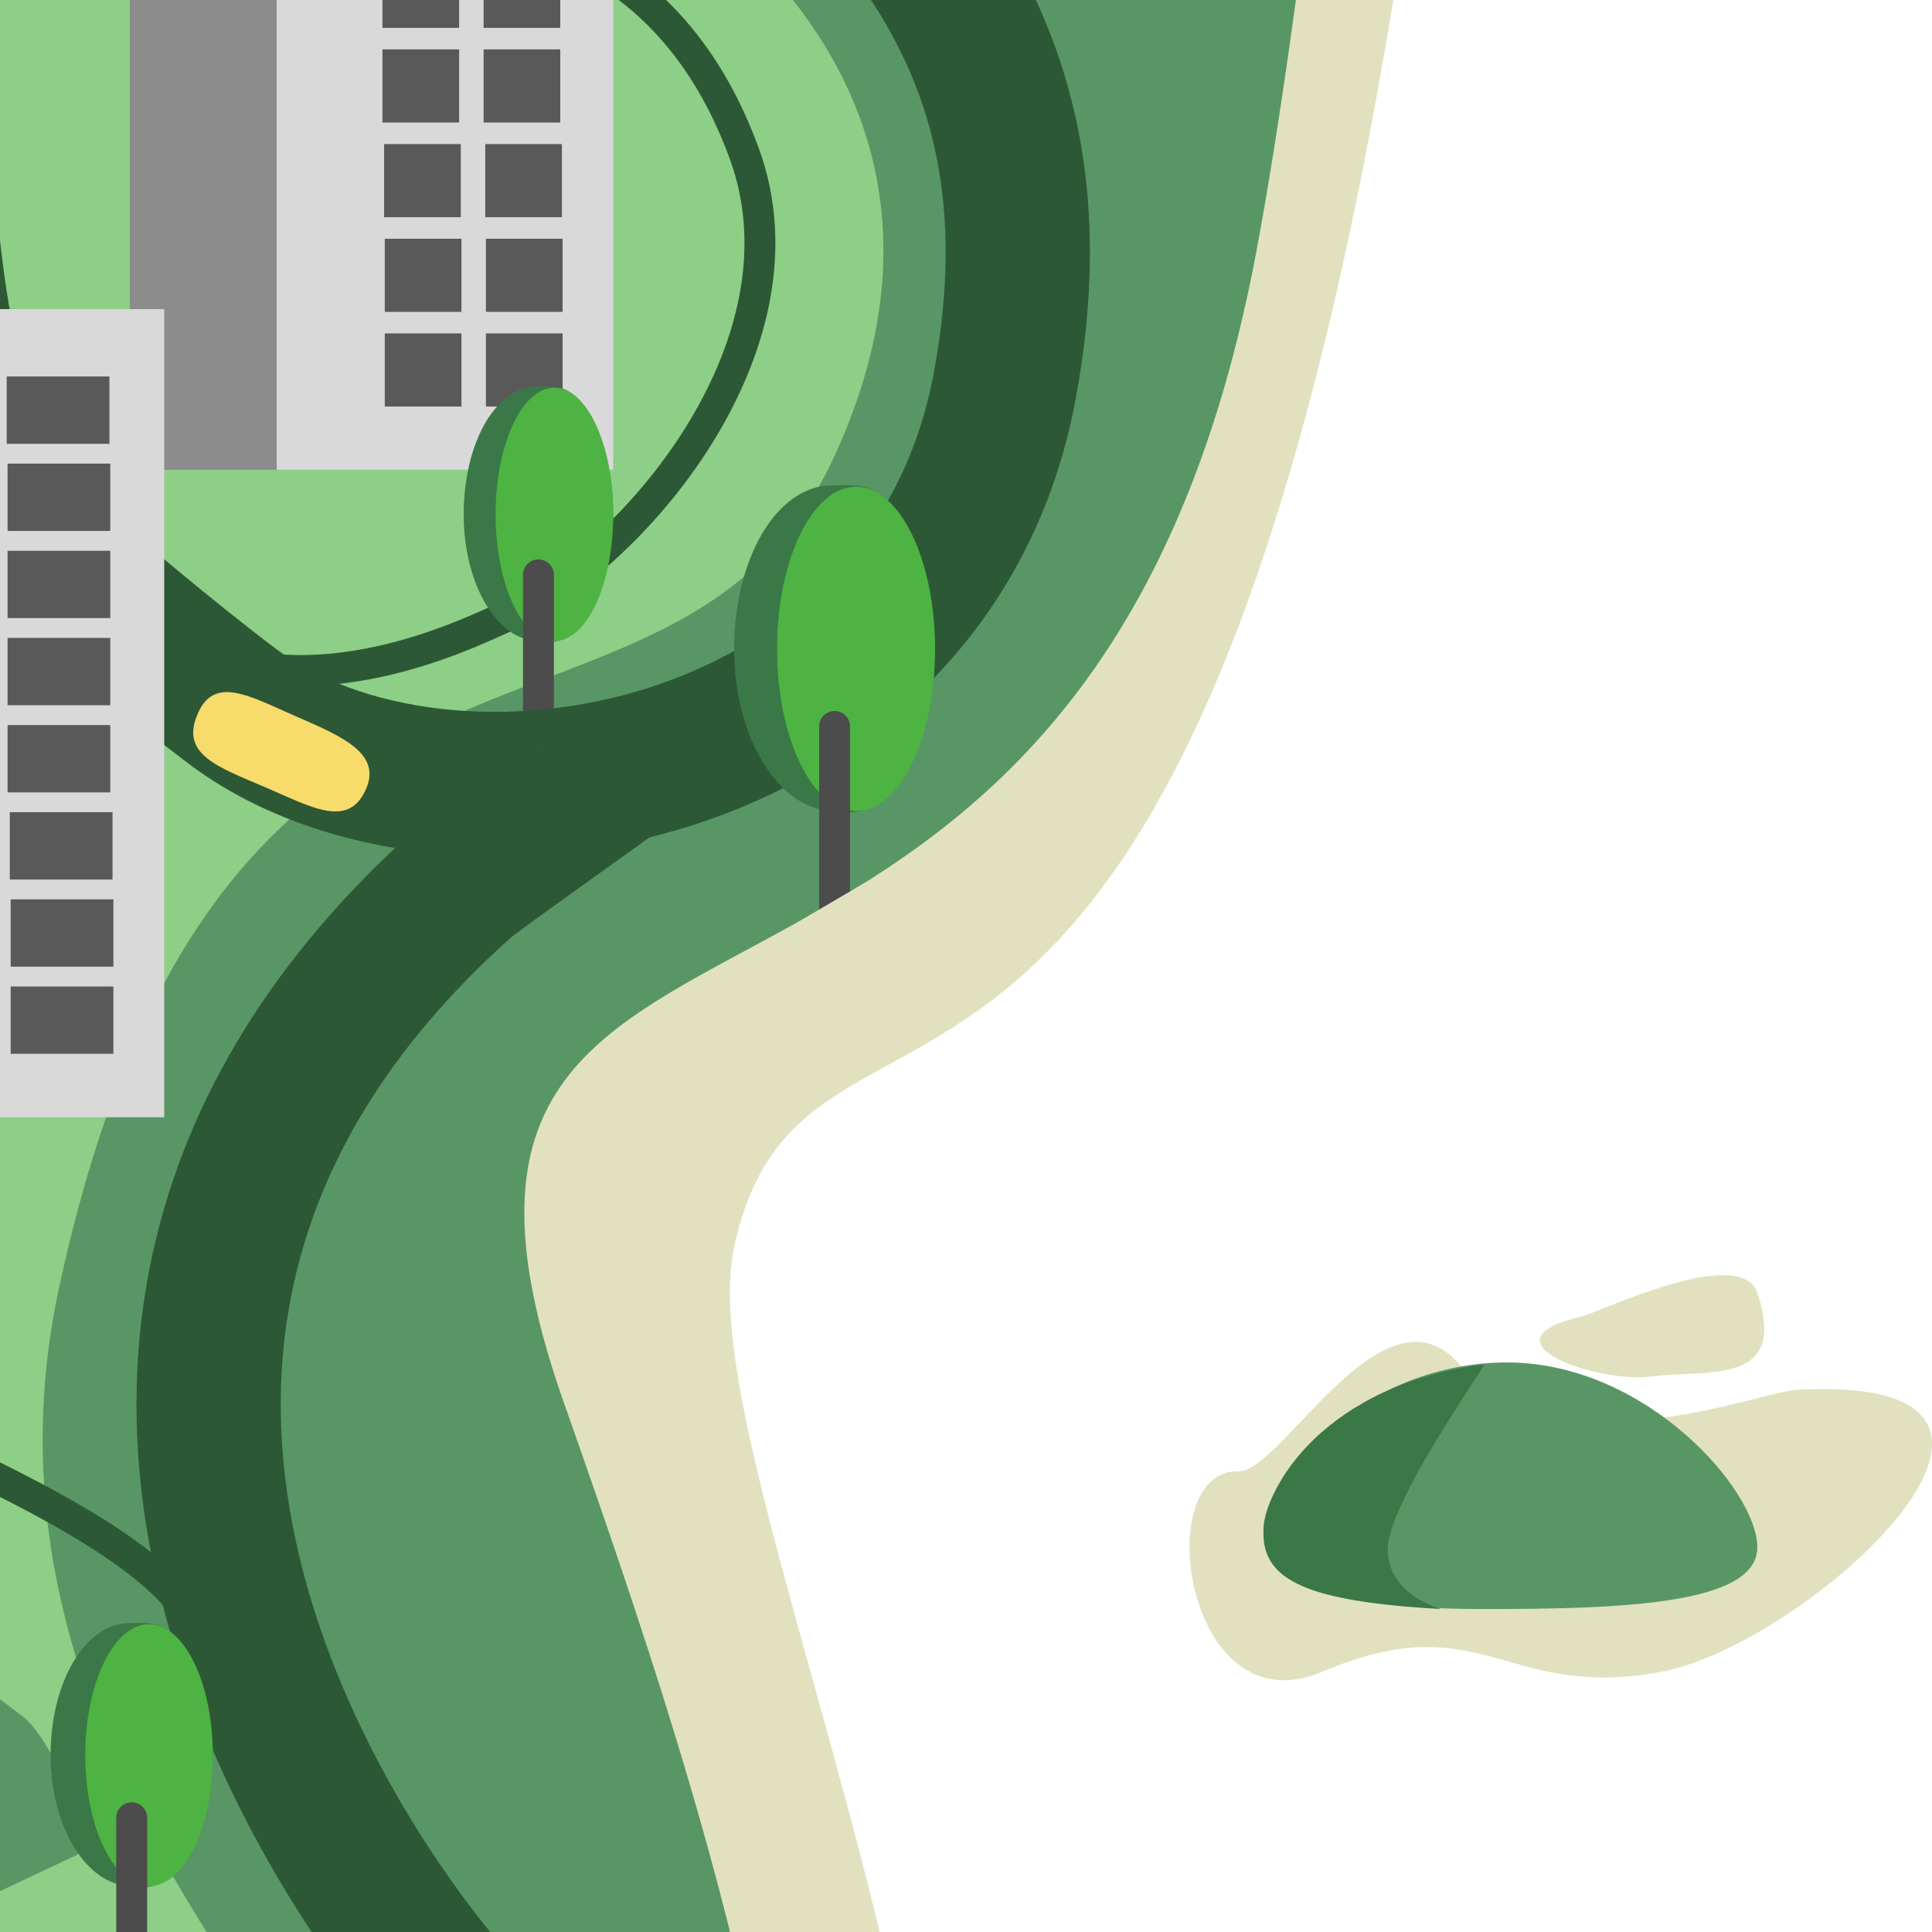
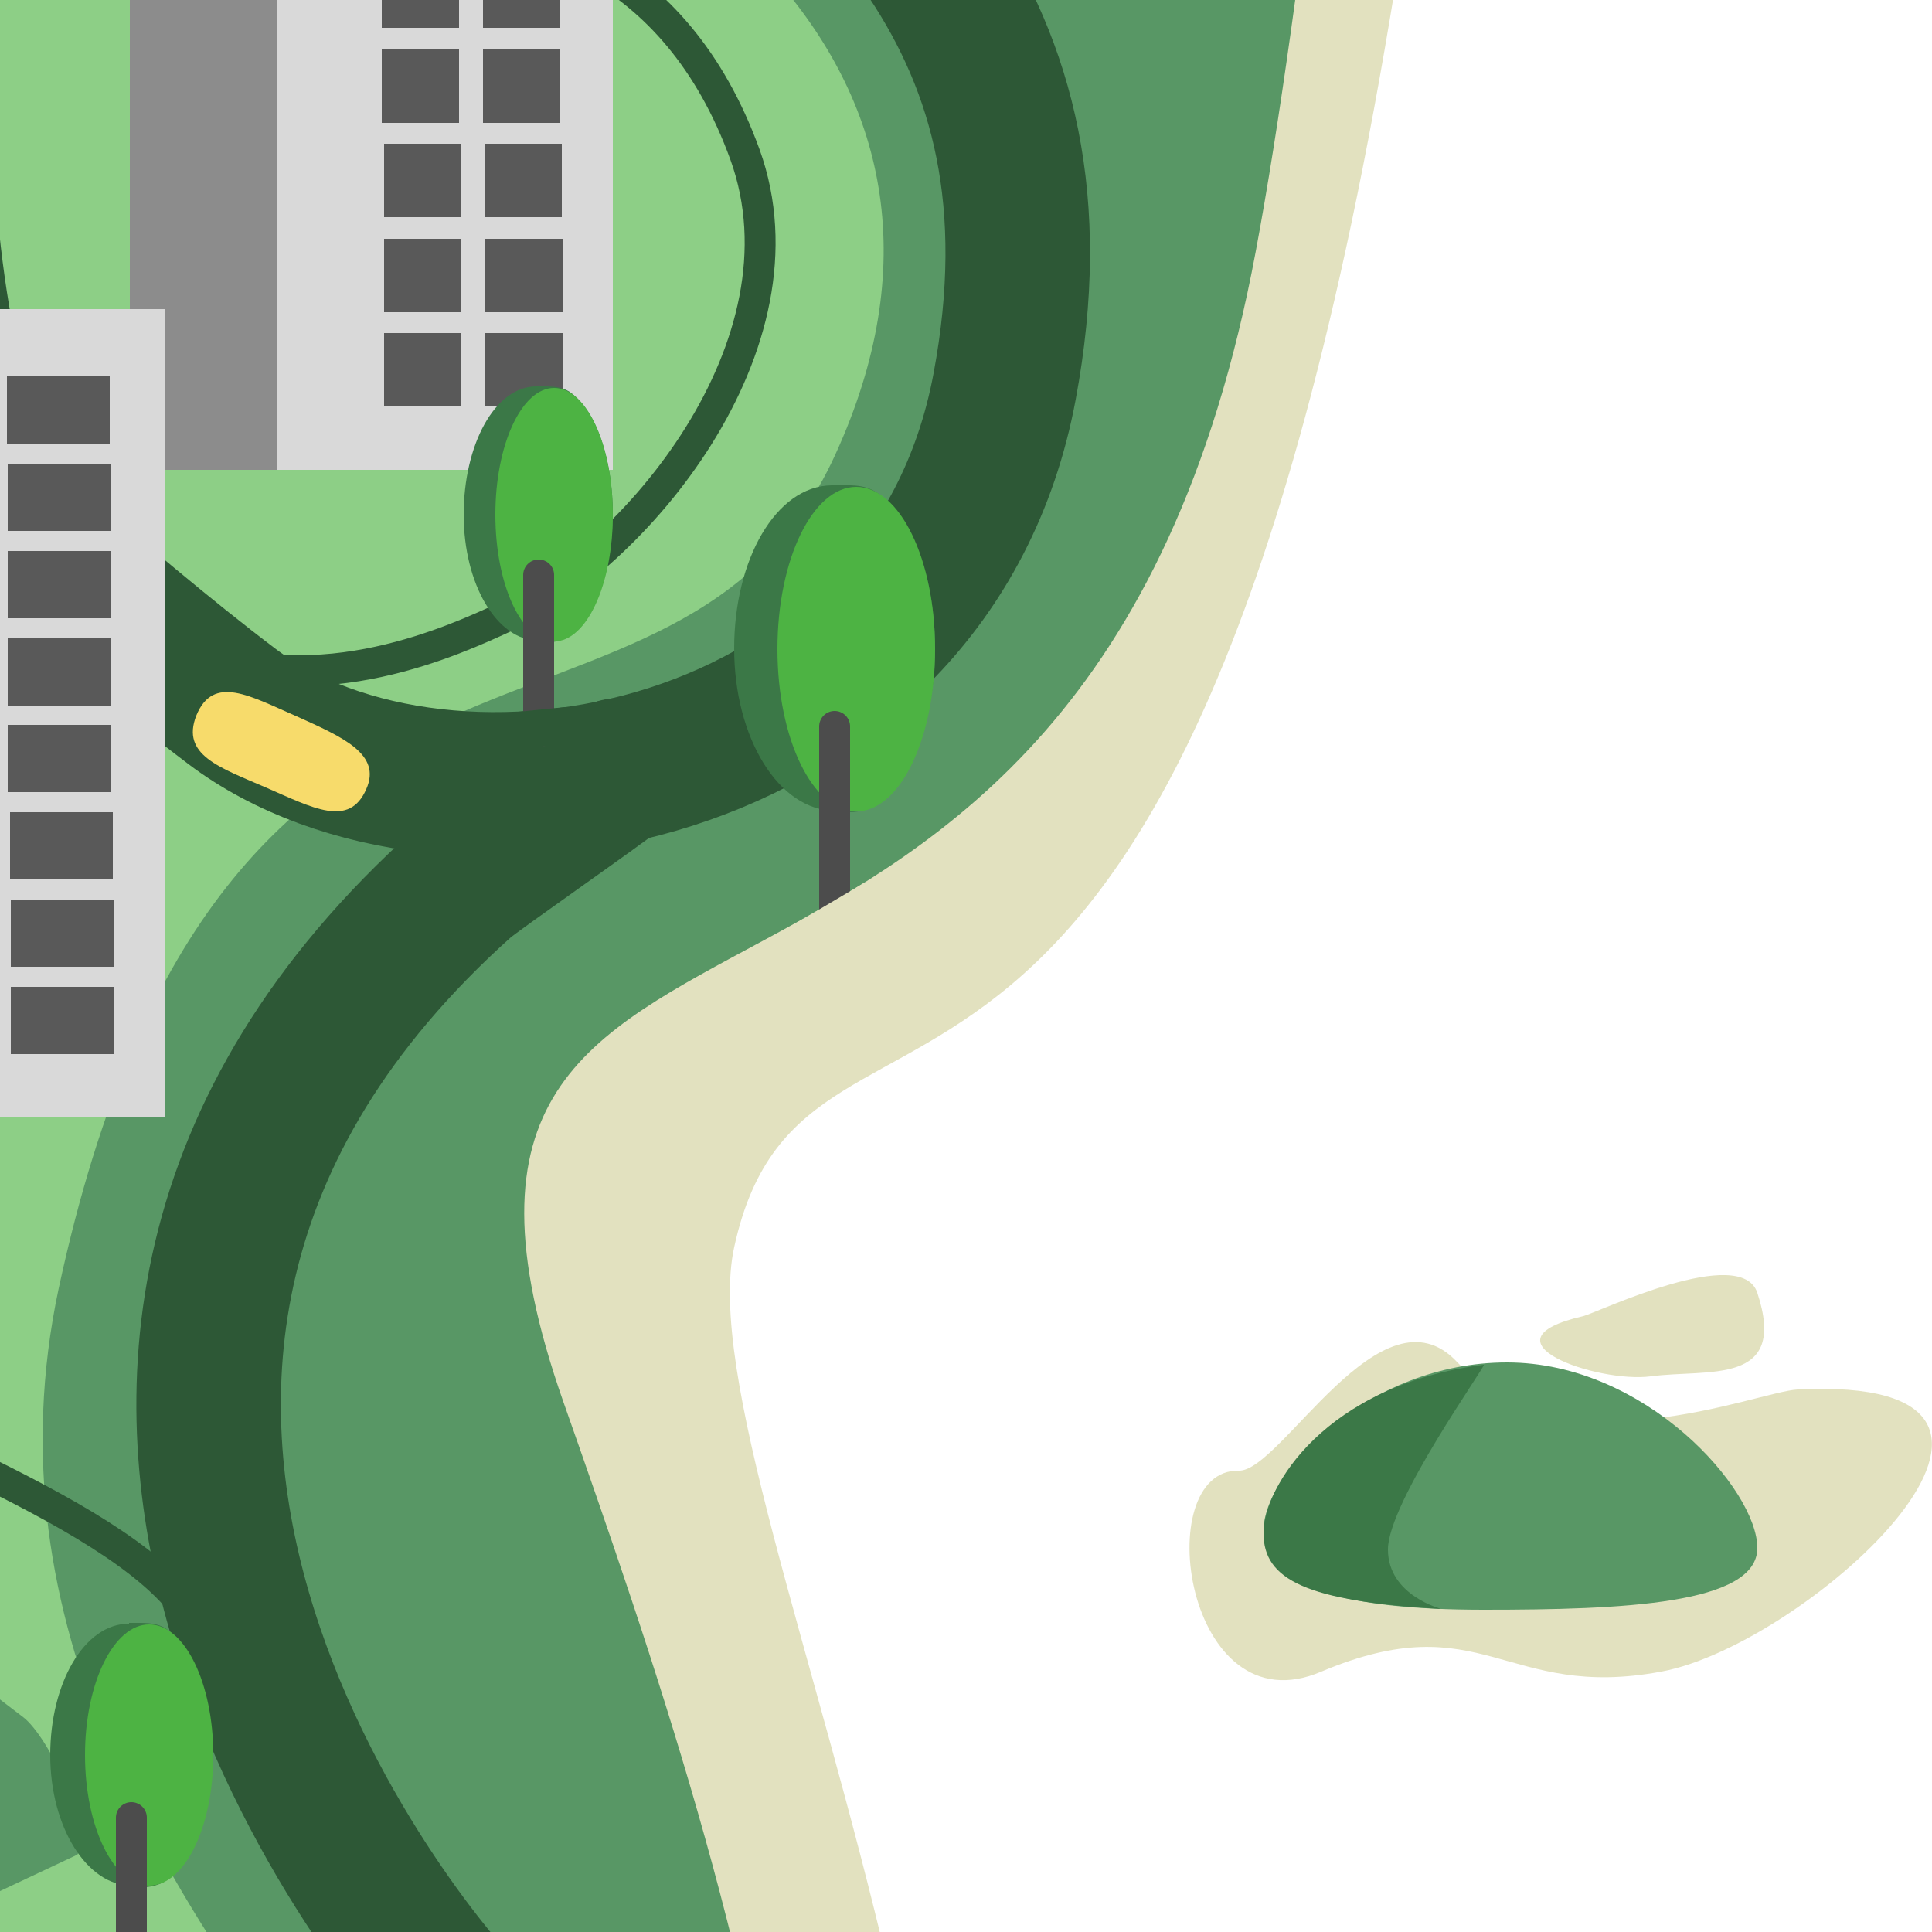
- <svg xmlns="http://www.w3.org/2000/svg" width="250px" height="250px" version="1.1" xml:space="preserve" style="fill-rule:evenodd;clip-rule:evenodd;stroke-linejoin:round;stroke-miterlimit:1.5;">
-   <rect id="Artboard" x="-750" y="-500" width="999.991" height="1000" style="fill:none;" />
-   <clipPath id="_clip1">
-     <rect x="-750" y="-500" width="999.991" height="1000" />
+ <svg xmlns="http://www.w3.org/2000/svg" xml:space="preserve" fill-rule="evenodd" stroke-linejoin="round" stroke-miterlimit="1.5" clip-rule="evenodd" viewBox="0 0 250 250">
+   <path fill="none" d="M-750-500H250V500H-750z" />
+   <clipPath id="a">
+     <path d="M-750-500H250V500H-750z" />
  </clipPath>
-   <g clip-path="url(#_clip1)">
-     <g id="background">
-         </g>
-     <path id="OSTROV" d="M-596.31,107.991C-624.685,54.043 -752.239,10.97 -744.677,-231.538C-739.722,-390.443 -638.69,-461.829 -563.043,-460.805C-517.375,-460.186 -461.162,-453.187 -320.04,-393.467C-220.938,-351.53 -174.77,-340.82 -146.093,-351.679C-75.757,-378.314 -67.13,-389.33 -28.422,-409.138C7.384,-427.461 44.527,-456.154 71.957,-467.137C154.286,-500.1 296.284,-464.656 210,-307.045C188.336,-267.473 207.089,-187.326 183.144,-18.643C156.159,171.461 104.682,116.792 95,161.357C88.009,193.537 150.472,305.911 110,381.357C57.077,480.013 -86.582,445.756 -133.043,442.863C-202.963,438.51 -313.903,524.886 -413.043,492.863C-626.293,423.984 -533.641,227.142 -596.31,107.991Z" style="fill:#e2e1bf;" />
-     <g>
-       <path d="M188.629,176.281C202.118,190.809 227.183,180.113 232.653,179.826C272.407,177.739 233.98,212.777 214.995,216.331C194.652,220.138 191.87,207.504 171.091,216.331C153.347,223.869 148.677,190.066 160.272,190.385C165.748,190.536 178.768,165.66 188.629,176.281Z" style="fill:#e2e1bf;" />
-       <path d="M227.4,167.294C225.265,160.901 206.791,169.85 204.859,170.295C190.82,173.528 206.729,179.002 213.614,178.124C220.992,177.182 231.44,179.393 227.4,167.294Z" style="fill:#e2e1bf;" />
-       <path d="M194.992,176.299C212.974,176.299 227.4,192.826 227.4,200.214C227.4,207.601 210.031,208.21 192.049,208.21C174.067,208.21 163.485,205.396 163.485,198.008C163.485,190.62 177.01,176.299 194.992,176.299Z" style="fill:#589765;" />
-       <path d="M192.041,176.556C192.415,176.509 179.573,194.438 179.573,200.472C179.573,206.506 186.568,208.215 186.483,208.21C169.02,207.231 163.485,204.442 163.485,198.408C163.485,192.375 171.54,179.161 192.041,176.556Z" style="fill:#3b7847;" />
+   <g clip-path="url(#a)">
+     <path fill="#e2e1bf" d="M-596.3 108c-28.4-54-156-97-148.4-339.5 5-159 106-230.3 181.7-229.3 45.6.6 101.8 7.6 243 67.3 99 42 145.2 52.7 174 41.8 70.2-26.6 78.9-37.6 117.6-57.4 35.8-18.4 73-47 100.4-58 82.3-33 224.3 2.4 138 160-21.7 39.6-3 119.8-26.9 288.5-27 190-78.4 135.4-88.1 180-7 32.1 55.5 144.5 15 220-53 98.6-196.6 64.4-243 61.5-70-4.4-180.9 82-280 50-213.3-69-120.6-265.8-183.3-385Z" />
+     <path fill="#e2e1bf" d="M188.6 176.3c13.5 14.5 38.6 3.8 44 3.5 39.8-2 1.4 33-17.6 36.5-20.3 3.8-23.1-8.8-44 0-17.7 7.6-22.3-26.2-10.7-26 5.4.2 18.5-24.6 28.3-14Z" />
+     <path fill="#e2e1bf" d="M227.4 167.3c-2.1-6.4-20.6 2.5-22.5 3-14 3.2 1.8 8.7 8.7 7.8 7.4-1 17.8 1.3 13.8-10.8Z" />
+     <path fill="#589765" d="M195 176.3c18 0 32.4 16.5 32.4 24 0 7.3-17.4 8-35.4 8s-28.5-2.9-28.5-10.3 13.5-21.7 31.5-21.7Z" />
+     <path fill="#3b7847" d="M192 176.6c.4 0-12.4 17.8-12.4 23.9 0 6 7 7.7 6.9 7.7-17.5-1-23-3.8-23-9.8 0-6 8-19.2 28.5-21.8Z" />
+     <path fill="#589765" d="M-571 66.7C-619 40.3-698.8 11.9-730-132c-30.8-142 33.5-287 159-322.3 41.3-11.6 127.3 7.5 260.4 62.2 93.4 38.3 136.9 48.1 164 38.2C-80.5-378.2 42.7-451.3 110-457c50.3-4.2 127.7 20.3 95 118.6-3.2 9.5-14.7 41.6-15 56.7-2 82.5-15.4 249.5-27.5 314.2C140.4 151 45 102 72.9 181.4c22.8 64.7 54.7 159 2.1 210-83.2 80.5-182 20.8-207.2 19.3-66-4-194.5 78.5-288 49.4-93.6-29-110-177.1-107.4-226.2 2.6-49-4.7-146-43.4-167.2Z" />
+     <path fill="#8dcf86" d="M-496.1-253.5c-30-42 7.9-199.4-116.8-134.3-78 40.6-129.2 175.6-105.3 257 69 234.4 197.6 136 200.8 242.3 5.4 179.2 2 301.1 120 329.6 50.4 12.1 141.6 1 178-63.4 19.3-34.1 97.8-106 172-28.2C-24.9 373 11.5 382 37.1 360c28.2-24.3 22.6-64.8 7.2-85-22.4-29.6-46-64.7-36.7-108.3 21.2-98.3 79.8-62.5 100.5-107.9C152.5-38.4-52-76.2-122.4-15.3-214.2 64-411-134.3-496-253.5Z" />
+     <path fill="none" stroke="#2d5836" stroke-width="4" d="M-63.8 112.5c-43 54 72.4 69.9 88.8 97" />
+     <path fill="none" stroke="#2d5836" stroke-linecap="round" stroke-width="4" d="M-78.3 341.4c-3.3-45 72.5-99.4 128.3-81.6M-60-218.1a63.6 63.6 0 0 1 0 74.7c-23.1 32.1-70.5 26.1-85 18-26.6-14.7-86.7-42-91.2 9.6-2.8 32.6 74 39.3 91.2 52.6C-114-39-120-6-120-5c4 52.8-149.2 98.4-184.5-65M16.9-6.8C18.7-3.5 78.4-29.6 96.4 20 105.3 44.7 82 72.3 65 80 54.2 84.9-9 115.4-2.8-10" />
+     <g fill="none" stroke="#2d5836" stroke-linecap="round" stroke-width="18.7">
+       <path d="M-440 404c48.5 62.4 142.1 48.8 185 11 44.7-39.4 49.8-87.6 95-95 34.2-5.6 60 3.8 82.6 31.1 103.2 124 198.9-29.9 137.4-90.9-6.5-6.4-70.9-82.6 0-146 1.6-1.4 18.3-13 20-14.5" />
+       <path d="M-290 157.6c-8.6-3-40-11.2-40-11.2s4.4-12.6 2-25c-2.8-14.6-12.5-29.4-12-30 8-11.2 38.7-46.4 45-54.5 122.3-155.6 257.4 3.4 325 54.5 27.8 21 90.4 10.2 100-41.4C147.8-45.4 19.7-37.6 10-148.6c-8.2-93.9 49.8-138.2 110-150 126.5-25 80.4-161.3-27.6-138-56 12-102.8 80.5-115.2 173.2-10.7 80.4-122 26-119.4-9" />
    </g>
-     <path id="OSTROV1" d="M-571.049,66.685C-619.073,40.278 -698.806,11.876 -730,-131.929C-760.788,-273.863 -696.46,-418.925 -571.049,-454.153C-529.659,-465.779 -443.661,-446.664 -310.642,-392.034C-217.231,-353.671 -173.713,-343.874 -146.683,-353.808C-80.387,-378.173 42.79,-451.346 110.084,-457.008C160.37,-461.238 237.811,-436.69 205.084,-338.398C201.933,-328.933 190.446,-296.796 190.084,-281.712C188.105,-199.155 174.692,-32.19 162.587,32.477C140.392,151.057 45.013,102.078 72.916,181.357C95.701,246.096 127.605,340.415 75,391.357C-8.151,471.881 -106.97,412.249 -132.216,410.724C-198.121,406.742 -326.719,489.181 -420.253,460.149C-513.787,431.117 -530.278,283.003 -527.648,233.926C-525.017,184.849 -532.333,87.973 -571.049,66.685Z" style="fill:#589765;" />
-     <path d="M-496.095,-253.472C-526.075,-295.422 -488.196,-452.947 -612.908,-387.839C-690.841,-347.152 -742.123,-212.199 -718.168,-130.766C-649.223,103.603 -520.558,5.153 -517.365,111.528C-511.985,290.746 -515.343,412.637 -397.365,441.087C-347.004,453.231 -255.758,442.058 -219.392,377.748C-200.055,343.552 -121.566,271.669 -47.365,349.46C-24.885,373.028 11.478,382.035 37.055,360C65.287,335.677 59.653,295.206 44.345,275C21.902,245.375 -1.766,210.258 7.635,166.659C28.818,68.426 87.367,104.15 108.066,58.83C152.476,-38.403 -52.047,-76.2 -122.365,-15.341C-214.199,64.139 -410.951,-134.331 -496.095,-253.472Z" style="fill:#8dcf86;" />
-     <g id="pole">
-         </g>
-     <g id="kere">
-         </g>
-     <g>
-       <g>
-         <g id="strom">
-                 </g>
-         <g id="strom1">
-                 </g>
-         <g id="strom2">
-                 </g>
-         <g id="strom3">
-                 </g>
-         <g id="strom4">
-                 </g>
-         <g id="strom5">
-                 </g>
-         <g id="strom6">
-                 </g>
-         <g id="strom7">
-                 </g>
-         <g id="strom8">
-                 </g>
-         <g id="strom9">
-                 </g>
-         <g id="strom10">
-                 </g>
-         <g id="strom11">
-                 </g>
-         <g id="strom12">
-                 </g>
-         <g id="strom13">
-                 </g>
-         <g id="strom14">
-                 </g>
-       </g>
-     </g>
-     <g id="male-cesty">
-       <path d="M-63.835,112.502C-106.873,166.551 8.553,182.375 25,209.569" style="fill:none;stroke:#2d5836;stroke-width:4px;" />
-       <path d="M-78.306,341.432C-81.648,296.477 -5.819,241.971 50,259.775" style="fill:none;stroke:#2d5836;stroke-width:4px;stroke-linecap:round;" />
-       <g id="les">
-             </g>
-       <path d="M-60,-218.123C-39.52,-186.585 -48.852,-158.853 -60,-143.371C-83.098,-111.292 -130.545,-117.281 -145,-125.319C-171.597,-140.109 -231.713,-167.428 -236.176,-115.814C-238.994,-83.228 -162.185,-76.529 -145,-63.178C-113.934,-39.042 -120.083,-6.1 -120,-5C-116.024,47.767 -269.245,93.416 -304.521,-70" style="fill:none;stroke:#2d5836;stroke-width:4px;stroke-linecap:round;" />
-       <path d="M16.883,-6.809C18.727,-3.47 78.395,-29.613 96.356,20C105.294,44.686 82.013,72.319 65,80C54.216,84.869 -9.029,115.417 -2.806,-10" style="fill:none;stroke:#2d5836;stroke-width:4px;stroke-linecap:round;" />
-     </g>
-     <g id="hory">
-         </g>
-     <g id="ker">
-         </g>
-     <g id="ker1">
-         </g>
-     <g id="ker2">
-         </g>
-     <g id="strom15">
-         </g>
-     <g id="strom16">
-         </g>
-     <g id="ker3">
-         </g>
-     <g id="cesty-velke">
-       <path d="M-440,403.931C-391.483,466.404 -297.875,452.83 -255,415C-210.321,375.578 -205.249,327.389 -160,320C-125.771,314.41 -100.083,323.836 -77.361,351.143C25.776,475.088 121.472,321.244 59.996,260.213C53.488,253.752 -10.887,177.575 60,114.259C61.597,112.833 78.263,101.125 80,99.713" style="fill:none;stroke:#2d5836;stroke-width:18.67px;stroke-linecap:round;" />
-       <path d="M-290,157.586C-298.648,154.653 -329.983,146.357 -329.983,146.357C-329.983,146.357 -325.565,133.815 -327.976,121.357C-330.787,106.833 -340.46,92.034 -339.983,91.357C-332.086,80.163 -301.319,44.992 -295,36.948C-172.732,-118.705 -37.596,40.308 30.017,91.357C57.806,112.338 120.358,101.557 130,50C147.845,-45.425 19.733,-37.56 10.017,-148.643C1.808,-242.495 59.765,-286.785 120.017,-298.643C246.517,-323.538 200.386,-459.931 92.374,-436.691C36.476,-424.664 -10.448,-356.123 -22.808,-263.386C-33.524,-182.978 -144.706,-237.44 -142.185,-272.312" style="fill:none;stroke:#2d5836;stroke-width:18.67px;stroke-linecap:round;" />
-     </g>
-     <g id="strom17">
-         </g>
-     <g id="strom18">
-         </g>
-     <g id="strom19">
-         </g>
-     <g id="strom20">
-       <g>
-         <path d="M107.577,62.802C109.862,62.766 111.741,62.607 113.395,63.687C118.279,66.875 120.99,75.317 120.99,83.967C120.99,93.144 117.536,103.39 111.629,104.873C109.741,105.348 109.483,104.947 107.995,104.947C100.823,104.947 95,95.546 95,83.967C95,72.388 100.407,62.916 107.577,62.802Z" style="fill:#3b7847;" />
-         <ellipse cx="110.771" cy="83.967" rx="10.219" ry="20.98" style="fill:#4db343;" />
-       </g>
-       <path d="M107.995,94L107.995,120" style="fill:none;stroke:#4c4c4c;stroke-width:4px;stroke-linecap:round;" />
-     </g>
-     <path d="M111.885,114.241L103.117,119.387L106.267,125L115,120.128L111.885,114.241Z" style="fill:#e2e1bf;" />
-     <g id="stromy">
-         </g>
-     <g id="namesti">
-         </g>
-     <g id="smrky">
-         </g>
-     <g id="listnace">
-         </g>
-     <g id="lanoka">
-         </g>
-     <g id="strom21">
-         </g>
-     <g id="satelit">
-         </g>
-     <g id="domky">
-       <g id="D1">
-             </g>
-       <g id="D7">
-             </g>
-       <g id="D71">
-             </g>
-       <g id="D72">
-             </g>
-       <g id="D73">
-             </g>
-       <g id="D74">
-             </g>
-       <g id="D75">
-             </g>
-       <g id="D76">
-             </g>
-       <g id="D77">
-             </g>
-       <g id="D78">
-             </g>
-       <g id="D79">
-             </g>
-       <g id="D710">
-             </g>
-       <g id="D711">
-             </g>
-       <g id="D712">
-             </g>
-       <g id="D713">
-             </g>
-       <g id="D714">
-             </g>
-       <g id="D715">
-             </g>
-       <g id="D716">
-             </g>
-       <g id="D2">
-             </g>
-       <g id="D21">
-             </g>
-       <g id="D10">
-             </g>
-       <g id="D101">
-             </g>
-       <g id="D102">
-             </g>
-       <g id="D01">
-             </g>
-     </g>
-     <g id="strom22">
-         </g>
-     <g id="strom23">
-         </g>
-     <g id="staba">
-       <path d="M18.29,-2L18.29,-117" style="fill:none;stroke:#000;stroke-width:4px;stroke-linecap:round;" />
-       <path d="M-48.71,-91.355L-48.71,-2L21.29,-2L21.29,-91.355L-48.71,-91.355ZM-20.71,-27L-41.71,-27L-41.71,-7L-20.71,-7L-20.71,-27ZM14.29,-27L-6.71,-27L-6.71,-7L14.29,-7L14.29,-27ZM-20.71,-57L-41.71,-57L-41.71,-37L-20.71,-37L-20.71,-57ZM14.29,-57L-6.71,-57L-6.71,-37L14.29,-37L14.29,-57ZM-20.71,-86.355L-41.71,-86.355L-41.71,-66.355L-20.71,-66.355L-20.71,-86.355ZM14.29,-86.355L-6.71,-86.355L-6.71,-66.355L14.29,-66.355L14.29,-86.355Z" style="fill:#737373;" />
-       <path d="M-28.71,-89.355L-28.71,-0L21.29,-0L21.29,-89.355L-28.71,-89.355ZM-8.71,-25L-23.71,-25L-23.71,-5L-8.71,-5L-8.71,-25ZM16.29,-25L1.29,-25L1.29,-5L16.29,-5L16.29,-25ZM-8.71,-55L-23.71,-55L-23.71,-35L-8.71,-35L-8.71,-55ZM16.29,-55L1.29,-55L1.29,-35L16.29,-35L16.29,-55ZM-8.71,-84.355L-23.71,-84.355L-23.71,-64.355L-8.71,-64.355L-8.71,-84.355ZM16.29,-84.355L1.29,-84.355L1.29,-64.355L16.29,-64.355L16.29,-84.355Z" style="fill:#d9d9d9;" />
-     </g>
-     <g id="chladici-vez">
-         </g>
-     <g id="D22">
-         </g>
-     <g id="D5">
-         </g>
-     <g id="TOVANA">
-         </g>
-     <g id="strom24">
-         </g>
-     <g id="strom25">
-         </g>
-     <g id="panelaky">
-       <g id="D6">
-         <path d="M79.348,60.781L79.348,-55L35.8,-43.379L35.8,60.781L79.348,60.781Z" style="fill:#d9d9d9;" />
-         <path d="M35.8,60.781L35.8,-43.379L16.801,-43.379L16.801,60.781L35.8,60.781Z" style="fill:#8c8c8c;" />
-         <path d="M72.714,28.106L72.714,18.642L62.794,18.642L62.794,28.106L72.714,28.106Z" style="fill:#595959;" />
-         <path d="M59.627,28.106L59.627,18.642L49.706,18.642L49.706,28.106L59.627,28.106Z" style="fill:#595959;" />
-         <path d="M72.798,40.356L72.798,30.892L62.878,30.892L62.878,40.356L72.798,40.356Z" style="fill:#595959;" />
-         <path d="M59.71,40.356L59.71,30.892L49.79,30.892L49.79,40.356L59.71,40.356Z" style="fill:#595959;" />
-         <path d="M72.798,52.606L72.798,43.142L62.878,43.142L62.878,52.606L72.798,52.606Z" style="fill:#595959;" />
-         <path d="M59.71,52.606L59.71,43.142L49.79,43.142L49.79,52.606L59.71,52.606Z" style="fill:#595959;" />
-         <path d="M72.497,3.606L72.497,-5.859L62.577,-5.859L62.577,3.606L72.497,3.606Z" style="fill:#595959;" />
-         <path d="M59.409,3.606L59.409,-5.859L49.489,-5.859L49.489,3.606L59.409,3.606Z" style="fill:#595959;" />
-         <path d="M72.497,15.856L72.497,6.391L62.577,6.391L62.577,15.856L72.497,15.856Z" style="fill:#595959;" />
-         <path d="M59.409,15.856L59.409,6.391L49.489,6.391L49.489,15.856L59.409,15.856Z" style="fill:#595959;" />
-       </g>
-       <g id="D3">
-         <path d="M21.25,144.57L21.25,40L-22.47,40L-22.47,144.57L21.25,144.57Z" style="fill:#d9d9d9;" />
-         <path d="M14.159,57.429L14.159,48.716L0.867,48.716L0.867,57.429L14.159,57.429Z" style="fill:#595959;" />
-         <path d="M14.562,113.811L14.562,105.098L1.27,105.098L1.27,113.811L14.562,113.811Z" style="fill:#595959;" />
-         <path d="M14.271,68.705L14.271,59.993L0.979,59.993L0.979,68.705L14.271,68.705Z" style="fill:#595959;" />
-         <path d="M14.674,125.087L14.674,116.375L1.382,116.375L1.382,125.087L14.674,125.087Z" style="fill:#595959;" />
-         <path d="M14.271,79.981L14.271,71.269L0.979,71.269L0.979,79.981L14.271,79.981Z" style="fill:#595959;" />
-         <path d="M14.674,136.363L14.674,127.651L1.382,127.651L1.382,136.363L14.674,136.363Z" style="fill:#595959;" />
-         <path d="M14.271,91.258L14.271,82.546L0.979,82.546L0.979,91.258L14.271,91.258Z" style="fill:#595959;" />
-         <path d="M14.271,102.534L14.271,93.822L0.979,93.822L0.979,102.534L14.271,102.534Z" style="fill:#595959;" />
-       </g>
-       <g id="D9">
-             </g>
-       <g id="D91">
-             </g>
-       <g id="D92">
-             </g>
-       <g id="D93">
-             </g>
-       <g id="D717">
-             </g>
-     </g>
-     <g id="strom26">
-       <g>
-         <path d="M69.363,50.023C71.064,49.995 72.463,49.871 73.694,50.714C77.33,53.204 79.348,59.797 79.348,66.553C79.348,73.721 76.777,81.723 72.38,82.882C70.974,83.252 70.782,82.939 69.674,82.939C64.335,82.939 60,75.597 60,66.553C60,57.51 64.025,50.112 69.363,50.023Z" style="fill:#3b7847;" />
-         <ellipse cx="71.74" cy="66.553" rx="7.608" ry="16.386" style="fill:#4db343;" />
-       </g>
-       <path d="M69.674,74.389L69.674,94.696" style="fill:none;stroke:#4c4c4c;stroke-width:4px;stroke-linecap:round;" />
-     </g>
-     <g id="strom27">
-         </g>
-     <path d="M73.124,91.527L66.158,92.197L66.555,96.927L73.52,96.256L73.124,91.527Z" style="fill:#2d5836;" />
-     <g id="letiste">
-         </g>
-     <g id="strom28">
-         </g>
-     <g id="strom29">
-         </g>
-     <g id="tunel-s-vlakem">
-       <path d="M-30,196.985L-60,197.252L-13.064,242.987C-9.843,245.492 -5.845,249.29 -3.617,246.424L10,240C12.228,237.135 6.304,224.727 3.083,222.222L-30,196.985Z" style="fill:#589765;" />
-       <path d="M-60,197.252L-60,210C-61.228,211.579 -49.58,219.595 -46.715,221.822L-18.687,238.618C-15.821,240.846 -7.155,247.772 -5.927,246.193L-4.723,243.191C-3.496,241.612 -6.923,229.402 -9.788,227.174L-60,197.252Z" style="fill:#3b7847;" />
-     </g>
-     <g id="strom30">
-       <g>
-         <path d="M16.706,210.024C18.55,209.994 20.068,209.866 21.404,210.738C25.348,213.313 27.538,220.131 27.538,227.117C27.538,234.529 24.748,242.803 19.978,244.001C18.453,244.384 18.244,244.06 17.043,244.06C11.251,244.06 6.548,236.468 6.548,227.117C6.548,217.766 10.915,210.116 16.706,210.024Z" style="fill:#3b7847;" />
-         <ellipse cx="19.285" cy="227.117" rx="8.253" ry="16.944" style="fill:#4db343;" />
-       </g>
-       <path d="M17.043,235.22L17.043,256.218" style="fill:none;stroke:#4c4c4c;stroke-width:4px;stroke-linecap:round;" />
-     </g>
-     <g id="hrad">
-         </g>
-     <g id="auta">
-       <path d="M38.413,92.746C44.456,95.353 49.326,97.553 47.381,102.061C45.152,107.226 40.494,104.535 34.452,101.927C28.409,99.32 23.39,97.725 25.484,92.612C27.606,87.178 32.371,90.138 38.413,92.746Z" style="fill:#f7db6b;" />
-     </g>
-     <g id="majak">
-         </g>
-     <g id="vetrna-elektr">
-         </g>
-     <g id="osrov-pokladu">
-         </g>
+     <path fill="#3b7847" d="M107.6 62.8c2.3 0 4.1-.2 5.8.9 4.9 3.2 7.6 11.6 7.6 20.3 0 9.1-3.5 19.4-9.4 20.9-1.9.4-2.1 0-3.6 0-7.2 0-13-9.4-13-21 0-11.5 5.4-21 12.6-21.1Z" />
+     <ellipse cx="110.8" cy="84" fill="#4db343" rx="10.2" ry="21" />
+     <path fill="none" stroke="#4c4c4c" stroke-linecap="round" stroke-width="4" d="M108 94v26" />
+     <path fill="#e2e1bf" d="m111.9 114.2-8.8 5.2 3.2 5.6 8.7-4.9-3.1-5.9Z" />
+     <path fill="none" stroke="#000" stroke-linecap="round" stroke-width="4" d="M18.3-2v-115" />
+     <path fill="#737373" d="M-48.7-91.4V-2h70v-89.4h-70Zm28 64.4h-21v20h21v-20Zm35 0h-21v20h21v-20Zm-35-30h-21v20h21v-20Zm35 0h-21v20h21v-20Zm-35-29.4h-21v20h21v-20Zm35 0h-21v20h21v-20Z" />
+     <path fill="#d9d9d9" d="M-28.7-89.4V0h50v-89.4h-50Zm20 64.4h-15v20h15v-20Zm25 0h-15v20h15v-20Zm-25-30h-15v20h15v-20Zm25 0h-15v20h15v-20Zm-25-29.4h-15v20h15v-20Zm25 0h-15v20h15v-20Zm63 145.2V-55L35.8-43.4V60.8h43.5Z" />
+     <path fill="#8c8c8c" d="M35.8 60.8V-43.4h-19V60.8h19Z" />
+     <path fill="#595959" d="M72.7 28.1v-9.5h-10v9.5h10Zm-13.1 0v-9.5h-9.9v9.5h10Zm13.2 12.3v-9.5h-10v9.5h10Zm-13.1 0v-9.5h-10v9.5h10Zm13.1 12.2v-9.5h-10v9.5h10Zm-13.1 0v-9.5h-10v9.5h10Zm12.8-49v-9.5h-10v9.5h10Zm-13.1 0v-9.5h-10v9.5h10Zm13.1 12.3V6.4h-10v9.5h10Zm-13.1 0V6.4h-10v9.5h10Z" />
+     <path fill="#d9d9d9" d="M21.3 144.6V40h-43.8v104.6h43.8Z" />
+     <path fill="#595959" d="M14.2 57.4v-8.7H.9v8.7h13.3Zm.4 56.4v-8.7H1.3v8.7h13.3Zm-.3-45.1V60H1v8.7h13.3Zm.4 56.3v-8.6H1.4v8.7h13.3Zm-.4-45v-8.7H1V80h13.3Zm.4 56.4v-8.7H1.4v8.7h13.3Zm-.4-45.1v-8.8H1v8.8h13.3Zm0 11.2v-8.7H1v8.7h13.3Z" />
+     <path fill="#3b7847" d="M69.4 50c1.7 0 3-.1 4.3.7 3.6 2.5 5.6 9.1 5.6 15.9 0 7.1-2.5 15.1-7 16.3-1.3.4-1.5 0-2.6 0-5.4 0-9.7-7.3-9.7-16.3S64 50 69.4 50Z" />
+     <ellipse cx="71.7" cy="66.6" fill="#4db343" rx="7.6" ry="16.4" />
+     <path fill="none" stroke="#4c4c4c" stroke-linecap="round" stroke-width="4" d="M69.7 74.4v20.3" />
+     <path fill="#2d5836" d="m73.1 91.5-7 .7.5 4.7 7-.6-.5-4.8Z" />
+     <path fill="#589765" d="m-30 197-30 .3 47 45.7c3.2 2.5 7.2 6.3 9.4 3.4L10 240c2.2-2.9-3.7-15.3-7-17.8L-30 197Z" />
+     <path fill="#3b7847" d="M-60 197.3V210c-1.2 1.6 10.4 9.6 13.3 11.8l28 16.8c2.9 2.2 11.5 9.2 12.8 7.6l1.2-3c1.2-1.6-2.2-13.8-5-16l-50.3-30ZM16.7 210c1.9 0 3.4-.1 4.7.7 4 2.6 6.1 9.4 6.1 16.4 0 7.4-2.8 15.7-7.5 16.9-1.5.4-1.8 0-3 0-5.7 0-10.5-7.5-10.5-16.9 0-9.3 4.4-17 10.2-17Z" />
+     <ellipse cx="19.3" cy="227.1" fill="#4db343" rx="8.3" ry="16.9" />
+     <path fill="none" stroke="#4c4c4c" stroke-linecap="round" stroke-width="4" d="M17 235.2v21" />
+     <path fill="#f7db6b" d="M38.4 92.7c6 2.7 11 4.9 9 9.4-2.2 5.1-7 2.4-13-.2s-11-4.2-9-9.3c2.2-5.4 7-2.5 13 .1Z" />
  </g>
</svg>
